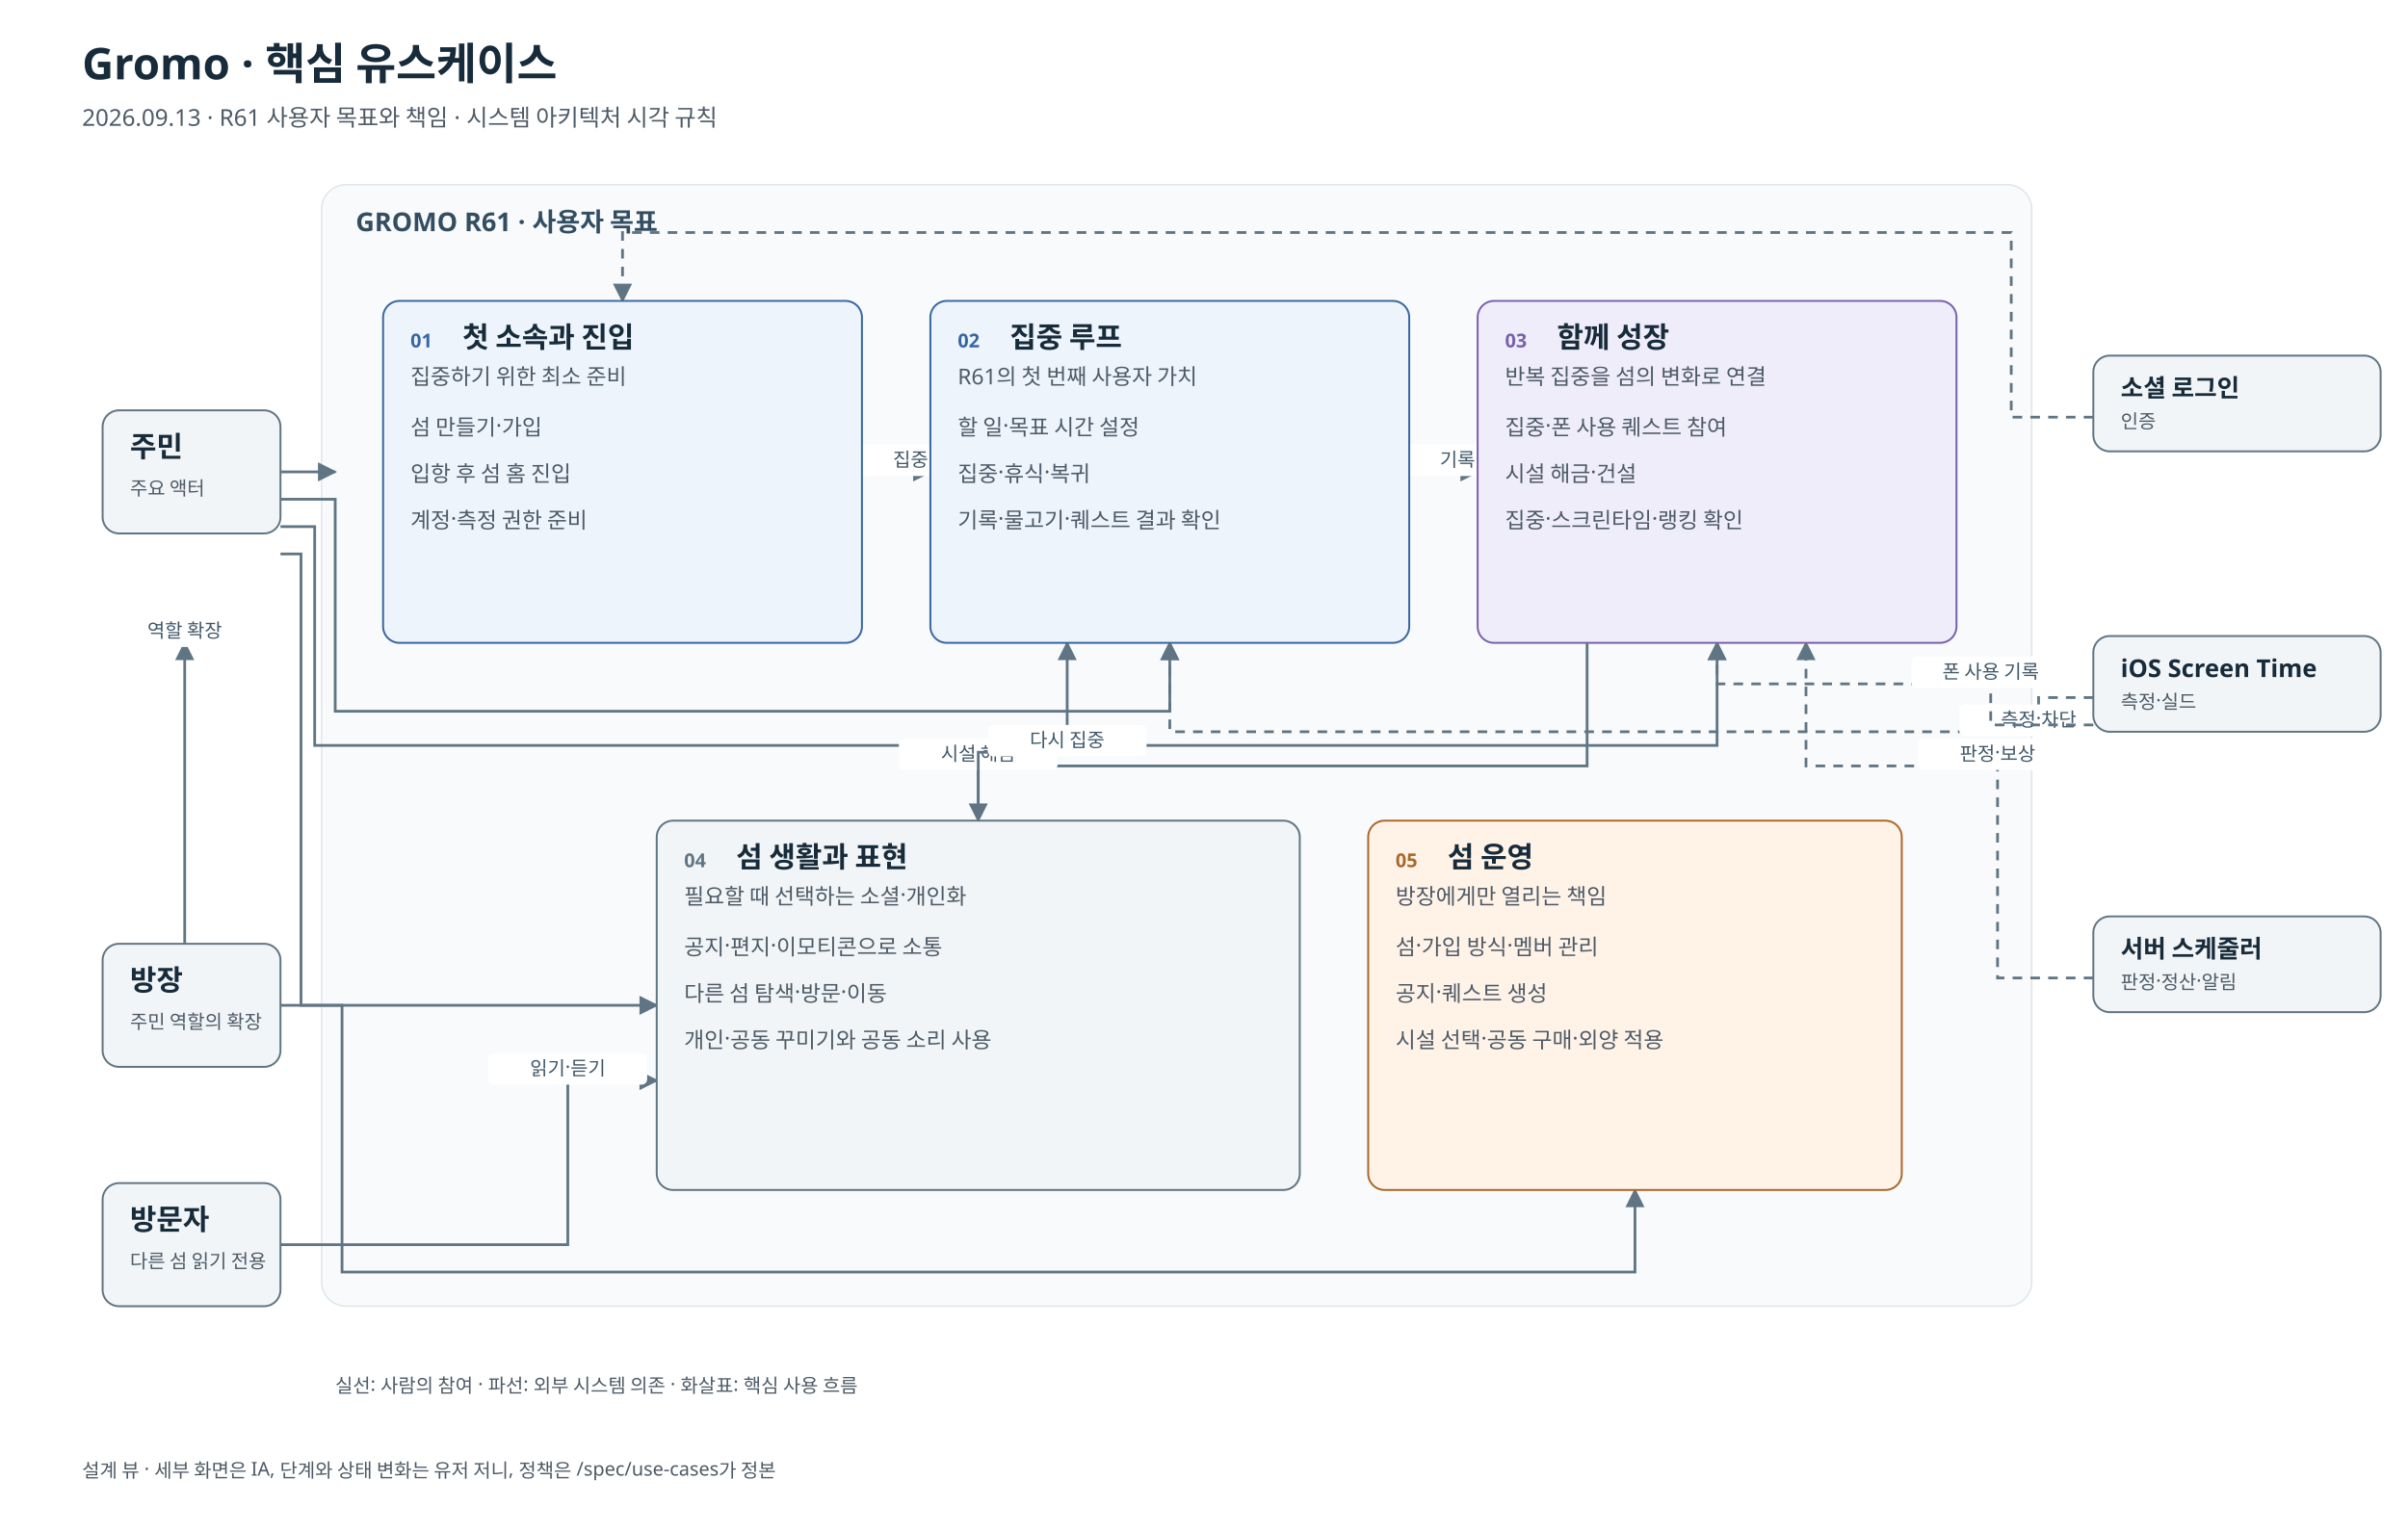
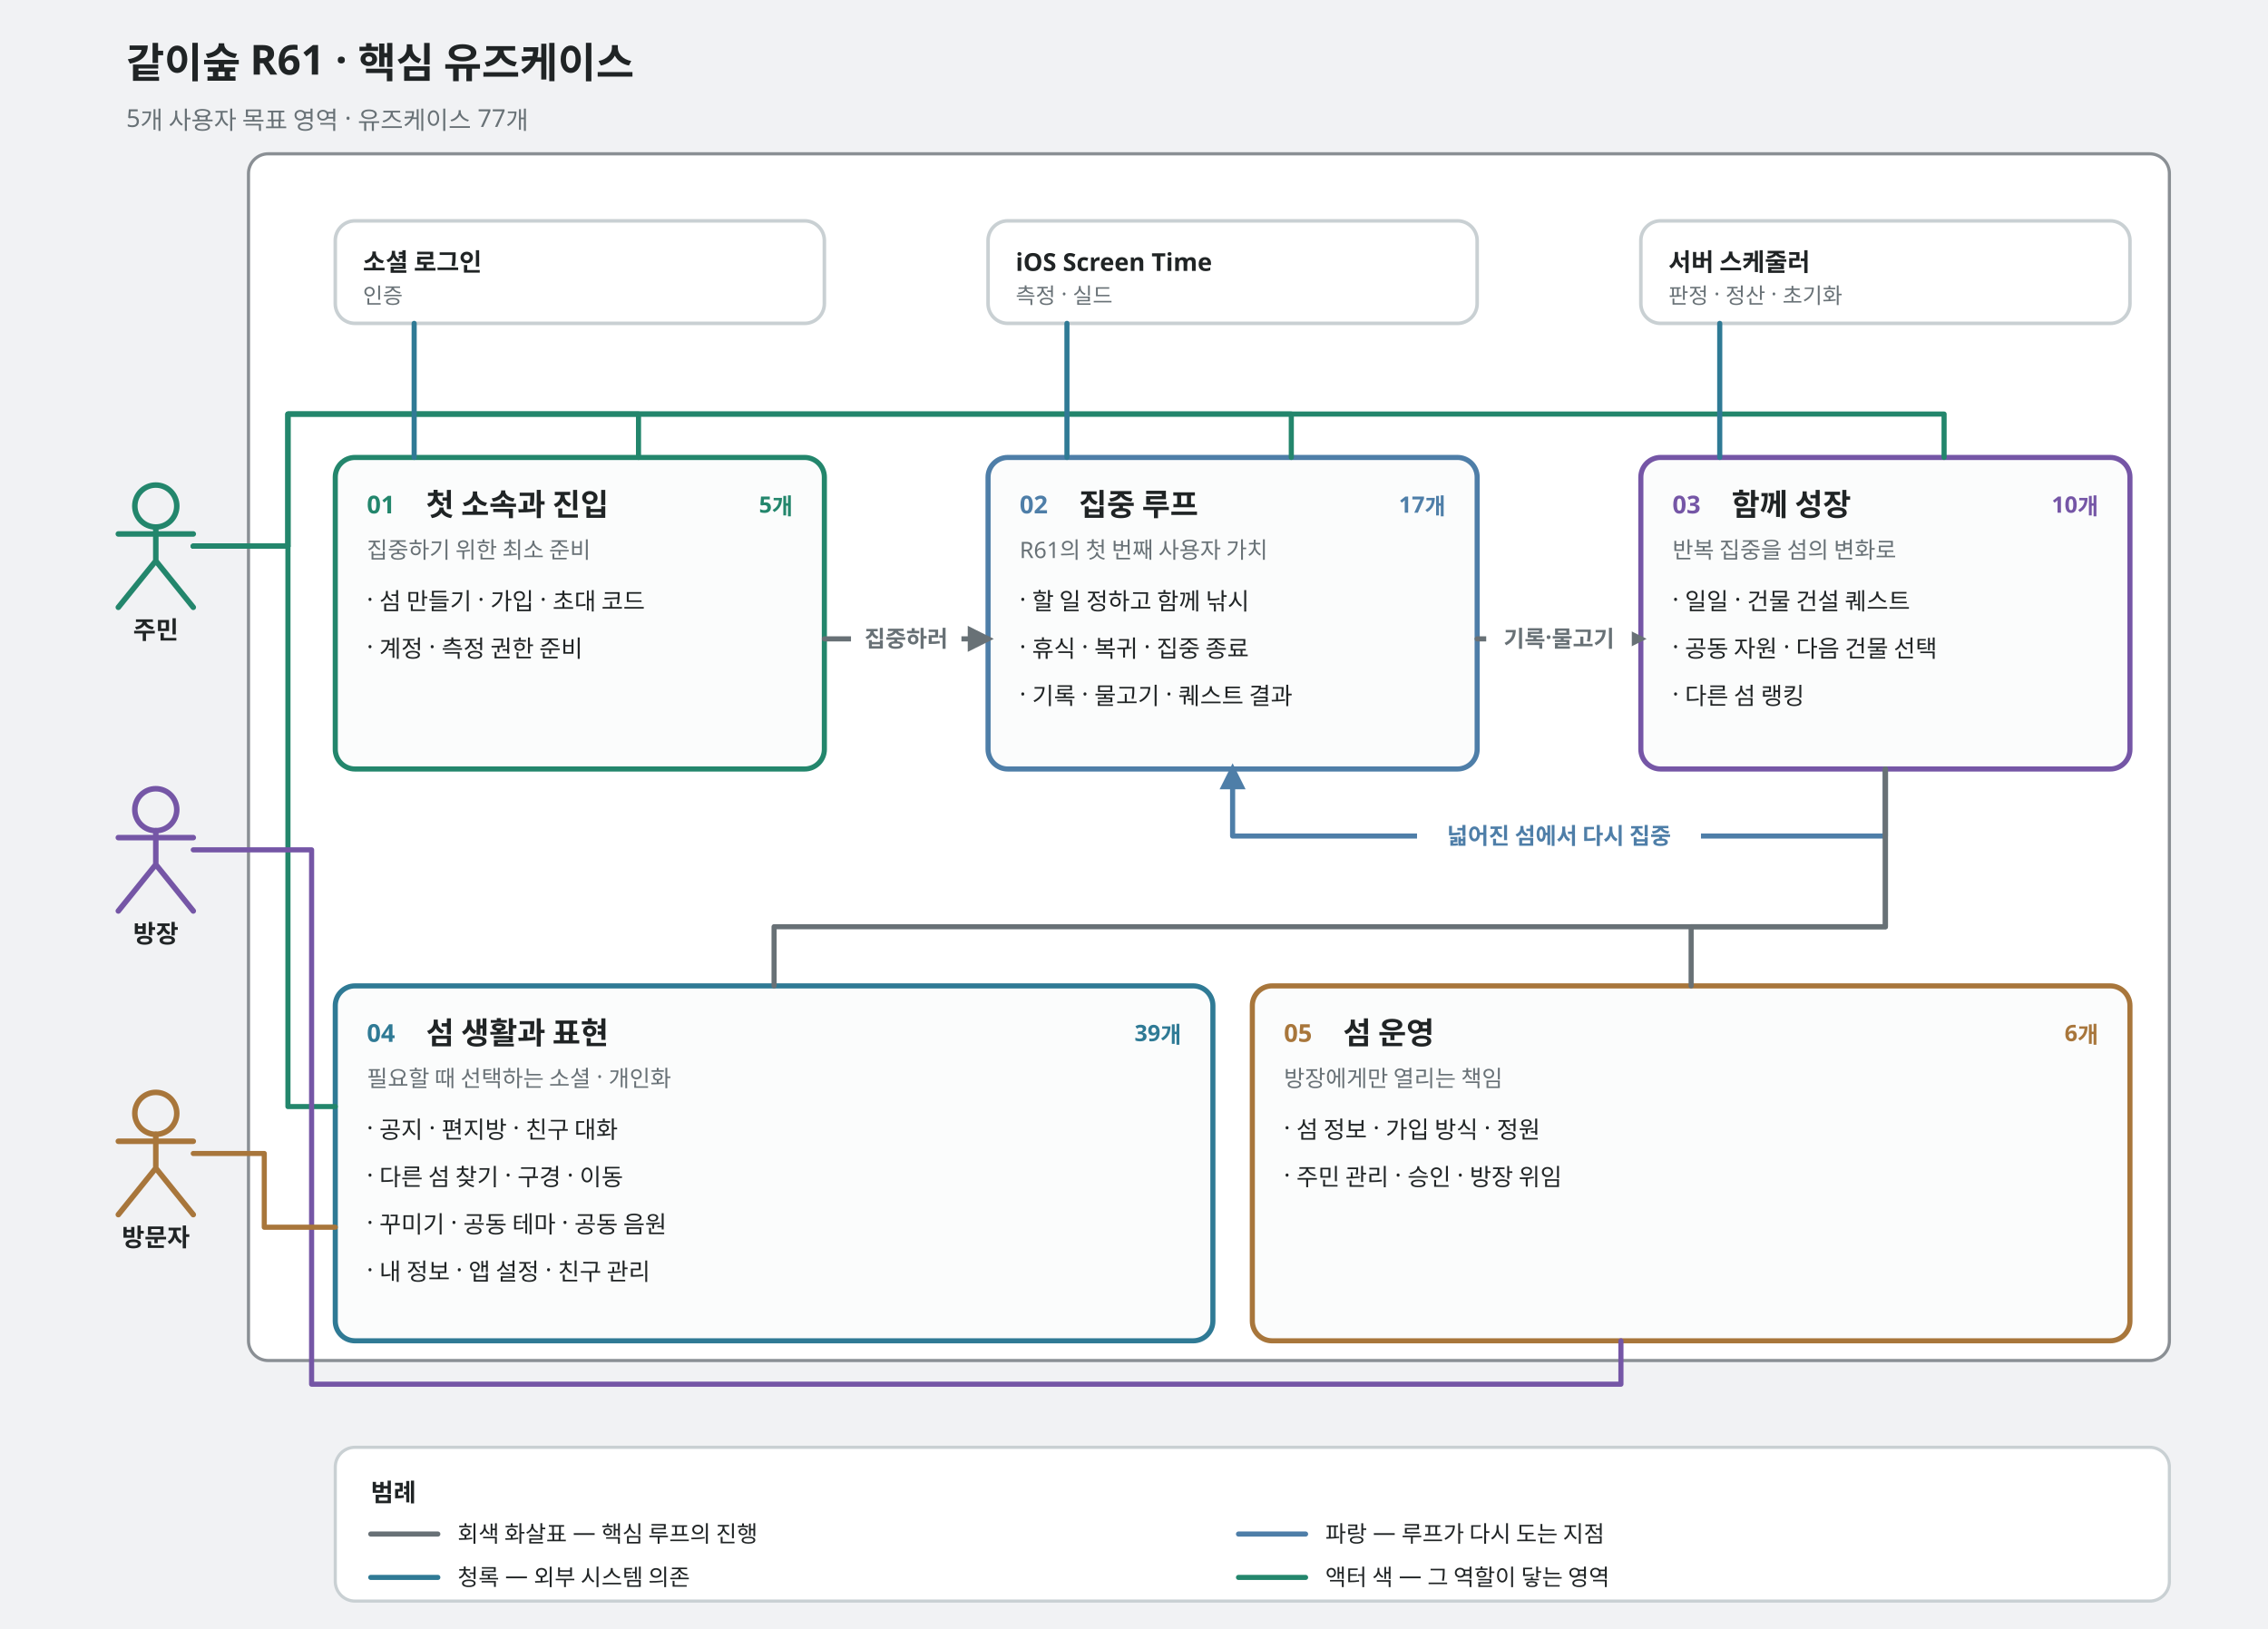
- <svg xmlns="http://www.w3.org/2000/svg" width="1760px" height="1120px" viewBox="0 0 1760 1120" role="img" aria-labelledby="diagramTitle diagramDesc">
-   <defs>
-     <marker id="arrow" viewBox="0 0 10 10" refX="9" refY="5" markerWidth="7" markerHeight="7" orient="auto-start-reverse">
-       <path d="M 0 0 L 10 5 L 0 10 z" fill="#607583" />
-     </marker>
-   </defs>
-   <g data-cell-id="0" />
-   <g data-cell-id="1" />
-   <rect width="1760" height="1120" fill="#ffffff" />
-   <text x="60" y="58" font-family="Apple SD Gothic Neo, Noto Sans KR, sans-serif" font-size="32" font-weight="700" fill="#172b3a" text-anchor="start">Gromo · 핵심 유스케이스</text>
-   <text x="60" y="92" font-family="Apple SD Gothic Neo, Noto Sans KR, sans-serif" font-size="17" font-weight="400" fill="#4d5a66" text-anchor="start">2026.09.13 · R61 사용자 목표와 책임 · 시스템 아키텍처 시각 규칙</text>
+ <svg xmlns="http://www.w3.org/2000/svg" width="1150" height="826" viewBox="-30 0 1150 826" font-family="Pretendard, Apple SD Gothic Neo, Noto Sans KR, sans-serif">
+   <g data-cell-id="bg">
+     <rect x="-40" y="-50" width="1170" height="926" rx="0" fill="#F1F2F4" stroke="none" stroke-width="1" />
+   </g>
+   <g data-cell-id="ttl">
+     <text x="34" y="39.35" font-size="21" fill="#202425" font-weight="700" text-anchor="start">같이숲 R61 · 핵심 유즈케이스</text>
+   </g>
+   <g data-cell-id="sub">
+     <text x="34" y="64.375" font-size="12.5" fill="#687176" font-weight="400" text-anchor="start">5개 사용자 목표 영역 · 유즈케이스 77개</text>
+   </g>
  <g data-cell-id="frame">
-     <rect x="235" y="135" width="1250" height="820" rx="18" fill="#f8fafc" stroke="#dce4eb" />
-   </g>
-   <g data-cell-id="frame_label">
-     <text x="260" y="169" font-family="Apple SD Gothic Neo, Noto Sans KR, sans-serif" font-size="19" font-weight="700" fill="#334d61" text-anchor="start">GROMO R61 · 사용자 목표</text>
-   </g>
-   <g data-cell-id="edge_user_start">
-     <path d="M 205 345 L 245 345" fill="none" stroke="#607583" stroke-width="2" marker-end="url(#arrow)" />
-   </g>
-   <g data-cell-id="edge_user_focus">
-     <path d="M 205 365 L 245 365 L 245 520 L 855 520 L 855 470" fill="none" stroke="#607583" stroke-width="2" marker-end="url(#arrow)" />
-   </g>
-   <g data-cell-id="edge_user_grow">
-     <path d="M 205 385 L 230 385 L 230 545 L 1255 545 L 1255 470" fill="none" stroke="#607583" stroke-width="2" marker-end="url(#arrow)" />
-   </g>
-   <g data-cell-id="edge_user_life">
-     <path d="M 205 405 L 220 405 L 220 735 L 480 735" fill="none" stroke="#607583" stroke-width="2" marker-end="url(#arrow)" />
-   </g>
-   <g data-cell-id="edge_host_user">
-     <path d="M 135 690 L 135 470" fill="none" stroke="#607583" stroke-width="2" marker-end="url(#arrow)" />
-     <rect x="77" y="450" width="116" height="23" rx="4" fill="#ffffff" />
-     <text x="135" y="466" font-family="Apple SD Gothic Neo, Noto Sans KR, sans-serif" font-size="14" font-weight="400" fill="#405768" text-anchor="middle">역할 확장</text>
-   </g>
-   <g data-cell-id="edge_host_operate">
-     <path d="M 205 735 L 250 735 L 250 930 L 1195 930 L 1195 870" fill="none" stroke="#607583" stroke-width="2" marker-end="url(#arrow)" />
-   </g>
-   <g data-cell-id="edge_visitor_life">
-     <path d="M 205 910 L 415 910 L 415 790 L 480 790" fill="none" stroke="#607583" stroke-width="2" marker-end="url(#arrow)" />
-     <rect x="357" y="770" width="116" height="23" rx="4" fill="#ffffff" />
-     <text x="415" y="786" font-family="Apple SD Gothic Neo, Noto Sans KR, sans-serif" font-size="14" font-weight="400" fill="#405768" text-anchor="middle">읽기·듣기</text>
-   </g>
-   <g data-cell-id="edge_auth_start">
-     <path d="M 1530 305 L 1470 305 L 1470 170 L 455 170 L 455 220" fill="none" stroke="#607583" stroke-width="2" stroke-dasharray="7 6" marker-end="url(#arrow)" />
-   </g>
-   <g data-cell-id="edge_screentime_focus">
-     <path d="M 1530 510 L 1490 510 L 1490 535 L 855 535 L 855 470" fill="none" stroke="#607583" stroke-width="2" stroke-dasharray="7 6" marker-end="url(#arrow)" />
-     <rect x="1432" y="515" width="116" height="23" rx="4" fill="#ffffff" />
-     <text x="1490" y="531" font-family="Apple SD Gothic Neo, Noto Sans KR, sans-serif" font-size="14" font-weight="400" fill="#405768" text-anchor="middle">측정·차단</text>
-   </g>
-   <g data-cell-id="edge_screentime_grow">
-     <path d="M 1530 530 L 1455 530 L 1455 500 L 1255 500 L 1255 470" fill="none" stroke="#607583" stroke-width="2" stroke-dasharray="7 6" marker-end="url(#arrow)" />
-     <rect x="1397" y="480" width="116" height="23" rx="4" fill="#ffffff" />
-     <text x="1455" y="496" font-family="Apple SD Gothic Neo, Noto Sans KR, sans-serif" font-size="14" font-weight="400" fill="#405768" text-anchor="middle">폰 사용 기록</text>
-   </g>
-   <g data-cell-id="edge_scheduler_grow">
-     <path d="M 1530 715 L 1460 715 L 1460 560 L 1320 560 L 1320 470" fill="none" stroke="#607583" stroke-width="2" stroke-dasharray="7 6" marker-end="url(#arrow)" />
-     <rect x="1402" y="540" width="116" height="23" rx="4" fill="#ffffff" />
-     <text x="1460" y="556" font-family="Apple SD Gothic Neo, Noto Sans KR, sans-serif" font-size="14" font-weight="400" fill="#405768" text-anchor="middle">판정·보상</text>
-   </g>
-   <g data-cell-id="flow_start_focus">
-     <path d="M 630 345 L 680 345" fill="none" stroke="#607583" stroke-width="2" marker-end="url(#arrow)" />
-     <rect x="622" y="325" width="116" height="23" rx="4" fill="#ffffff" />
-     <text x="680" y="341" font-family="Apple SD Gothic Neo, Noto Sans KR, sans-serif" font-size="14" font-weight="400" fill="#405768" text-anchor="middle">집중 시작</text>
-   </g>
-   <g data-cell-id="flow_focus_grow">
-     <path d="M 1030 345 L 1080 345" fill="none" stroke="#607583" stroke-width="2" marker-end="url(#arrow)" />
-     <rect x="1022" y="325" width="116" height="23" rx="4" fill="#ffffff" />
-     <text x="1080" y="341" font-family="Apple SD Gothic Neo, Noto Sans KR, sans-serif" font-size="14" font-weight="400" fill="#405768" text-anchor="middle">기록·기여</text>
-   </g>
-   <g data-cell-id="flow_grow_life">
-     <path d="M 1160 470 L 1160 560 L 715 560 L 715 600" fill="none" stroke="#607583" stroke-width="2" marker-end="url(#arrow)" />
-     <rect x="657" y="540" width="116" height="23" rx="4" fill="#ffffff" />
-     <text x="715" y="556" font-family="Apple SD Gothic Neo, Noto Sans KR, sans-serif" font-size="14" font-weight="400" fill="#405768" text-anchor="middle">시설 해금</text>
-   </g>
-   <g data-cell-id="flow_life_focus">
-     <path d="M 715 600 L 715 550 L 780 550 L 780 470" fill="none" stroke="#607583" stroke-width="2" marker-end="url(#arrow)" />
-     <rect x="722" y="530" width="116" height="23" rx="4" fill="#ffffff" />
-     <text x="780" y="546" font-family="Apple SD Gothic Neo, Noto Sans KR, sans-serif" font-size="14" font-weight="400" fill="#405768" text-anchor="middle">다시 집중</text>
+     <rect x="96" y="78" width="974" height="612" rx="10" fill="#FFFFFF" stroke="#8A8F94" stroke-width="1.6" />
+   </g>
+   <g data-cell-id="sys_auth">
+     <rect x="140" y="112" width="248" height="52" rx="10" fill="#FFFFFF" stroke="#C9D0D3" stroke-width="1.8" />
+   </g>
+   <g data-cell-id="sys_auth_t">
+     <text x="154" y="137.375" font-size="12.5" fill="#202425" font-weight="700" text-anchor="start">소셜 로그인</text>
+   </g>
+   <g data-cell-id="sys_auth_s">
+     <text x="154" y="153.85" font-size="11" fill="#687176" font-weight="400" text-anchor="start">인증</text>
+   </g>
+   <g data-cell-id="sys_screentime">
+     <rect x="471" y="112" width="248" height="52" rx="10" fill="#FFFFFF" stroke="#C9D0D3" stroke-width="1.8" />
+   </g>
+   <g data-cell-id="sys_screentime_t">
+     <text x="485" y="137.375" font-size="12.5" fill="#202425" font-weight="700" text-anchor="start">iOS Screen Time</text>
+   </g>
+   <g data-cell-id="sys_screentime_s">
+     <text x="485" y="153.85" font-size="11" fill="#687176" font-weight="400" text-anchor="start">측정 · 실드</text>
+   </g>
+   <g data-cell-id="sys_scheduler">
+     <rect x="802" y="112" width="248" height="52" rx="10" fill="#FFFFFF" stroke="#C9D0D3" stroke-width="1.8" />
+   </g>
+   <g data-cell-id="sys_scheduler_t">
+     <text x="816" y="137.375" font-size="12.5" fill="#202425" font-weight="700" text-anchor="start">서버 스케줄러</text>
+   </g>
+   <g data-cell-id="sys_scheduler_s">
+     <text x="816" y="153.85" font-size="11" fill="#687176" font-weight="400" text-anchor="start">판정 · 정산 · 초기화</text>
  </g>
  <g data-cell-id="area_start">
-     <rect x="280" y="220" width="350" height="250" rx="12" fill="#edf4fc" stroke="#3866a0" stroke-width="1.4" />
-   </g>
-   <g data-cell-id="area_start_index">
-     <text x="300" y="254" font-family="Apple SD Gothic Neo, Noto Sans KR, sans-serif" font-size="14" font-weight="700" fill="#3866a0" text-anchor="start">01</text>
-   </g>
-   <g data-cell-id="area_start_title">
-     <text x="338" y="254" font-family="Apple SD Gothic Neo, Noto Sans KR, sans-serif" font-size="21" font-weight="700" fill="#172b3a" text-anchor="start">첫 소속과 진입</text>
-   </g>
-   <g data-cell-id="area_start_caption">
-     <text x="300" y="281" font-family="Apple SD Gothic Neo, Noto Sans KR, sans-serif" font-size="16" font-weight="400" fill="#4d5a66" text-anchor="start">집중하기 위한 최소 준비</text>
-   </g>
-   <g data-cell-id="area_start_case_1">
-     <text x="300" y="318" font-family="Apple SD Gothic Neo, Noto Sans KR, sans-serif" font-size="16" font-weight="400" fill="#4d5a66" text-anchor="start">섬 만들기·가입</text>
-   </g>
-   <g data-cell-id="area_start_case_2">
-     <text x="300" y="352" font-family="Apple SD Gothic Neo, Noto Sans KR, sans-serif" font-size="16" font-weight="400" fill="#4d5a66" text-anchor="start">입항 후 섬 홈 진입</text>
-   </g>
-   <g data-cell-id="area_start_case_3">
-     <text x="300" y="386" font-family="Apple SD Gothic Neo, Noto Sans KR, sans-serif" font-size="16" font-weight="400" fill="#4d5a66" text-anchor="start">계정·측정 권한 준비</text>
+     <rect x="140" y="232" width="248" height="158" rx="10" fill="#FBFCFC" stroke="#23866C" stroke-width="2.6" />
+   </g>
+   <g data-cell-id="area_start_n">
+     <text x="156" y="260.375" font-size="12.5" fill="#23866C" font-weight="700" text-anchor="start">01</text>
+   </g>
+   <g data-cell-id="area_start_h">
+     <text x="186" y="261.425" font-size="15.5" fill="#202425" font-weight="700" text-anchor="start">첫 소속과 진입</text>
+   </g>
+   <g data-cell-id="area_start_c">
+     <text x="372" y="260.025" font-size="11.5" fill="#23866C" font-weight="700" text-anchor="end">5개</text>
+   </g>
+   <g data-cell-id="area_start_l">
+     <text x="156" y="283.025" font-size="11.5" fill="#687176" font-weight="400" text-anchor="start">집중하기 위한 최소 준비</text>
+   </g>
+   <g data-cell-id="i1">
+     <text x="156" y="308.2" font-size="12" fill="#202425" font-weight="400" text-anchor="start">· 섬 만들기 · 가입 · 초대 코드</text>
+   </g>
+   <g data-cell-id="i2">
+     <text x="156" y="332.2" font-size="12" fill="#202425" font-weight="400" text-anchor="start">· 계정 · 측정 권한 준비</text>
  </g>
  <g data-cell-id="area_focus">
-     <rect x="680" y="220" width="350" height="250" rx="12" fill="#edf4fc" stroke="#3866a0" stroke-width="1.4" />
-   </g>
-   <g data-cell-id="area_focus_index">
-     <text x="700" y="254" font-family="Apple SD Gothic Neo, Noto Sans KR, sans-serif" font-size="14" font-weight="700" fill="#3866a0" text-anchor="start">02</text>
-   </g>
-   <g data-cell-id="area_focus_title">
-     <text x="738" y="254" font-family="Apple SD Gothic Neo, Noto Sans KR, sans-serif" font-size="21" font-weight="700" fill="#172b3a" text-anchor="start">집중 루프</text>
-   </g>
-   <g data-cell-id="area_focus_caption">
-     <text x="700" y="281" font-family="Apple SD Gothic Neo, Noto Sans KR, sans-serif" font-size="16" font-weight="400" fill="#4d5a66" text-anchor="start">R61의 첫 번째 사용자 가치</text>
-   </g>
-   <g data-cell-id="area_focus_case_1">
-     <text x="700" y="318" font-family="Apple SD Gothic Neo, Noto Sans KR, sans-serif" font-size="16" font-weight="400" fill="#4d5a66" text-anchor="start">할 일·목표 시간 설정</text>
-   </g>
-   <g data-cell-id="area_focus_case_2">
-     <text x="700" y="352" font-family="Apple SD Gothic Neo, Noto Sans KR, sans-serif" font-size="16" font-weight="400" fill="#4d5a66" text-anchor="start">집중·휴식·복귀</text>
-   </g>
-   <g data-cell-id="area_focus_case_3">
-     <text x="700" y="386" font-family="Apple SD Gothic Neo, Noto Sans KR, sans-serif" font-size="16" font-weight="400" fill="#4d5a66" text-anchor="start">기록·물고기·퀘스트 결과 확인</text>
+     <rect x="471" y="232" width="248" height="158" rx="10" fill="#FBFCFC" stroke="#4E7EA8" stroke-width="2.6" />
+   </g>
+   <g data-cell-id="area_focus_n">
+     <text x="487" y="260.375" font-size="12.5" fill="#4E7EA8" font-weight="700" text-anchor="start">02</text>
+   </g>
+   <g data-cell-id="area_focus_h">
+     <text x="517" y="261.425" font-size="15.5" fill="#202425" font-weight="700" text-anchor="start">집중 루프</text>
+   </g>
+   <g data-cell-id="area_focus_c">
+     <text x="703" y="260.025" font-size="11.5" fill="#4E7EA8" font-weight="700" text-anchor="end">17개</text>
+   </g>
+   <g data-cell-id="area_focus_l">
+     <text x="487" y="283.025" font-size="11.5" fill="#687176" font-weight="400" text-anchor="start">R61의 첫 번째 사용자 가치</text>
+   </g>
+   <g data-cell-id="i3">
+     <text x="487" y="308.2" font-size="12" fill="#202425" font-weight="400" text-anchor="start">· 할 일 정하고 함께 낚시</text>
+   </g>
+   <g data-cell-id="i4">
+     <text x="487" y="332.2" font-size="12" fill="#202425" font-weight="400" text-anchor="start">· 휴식 · 복귀 · 집중 종료</text>
+   </g>
+   <g data-cell-id="i5">
+     <text x="487" y="356.2" font-size="12" fill="#202425" font-weight="400" text-anchor="start">· 기록 · 물고기 · 퀘스트 결과</text>
  </g>
  <g data-cell-id="area_grow">
-     <rect x="1080" y="220" width="350" height="250" rx="12" fill="#f0edfb" stroke="#7860aa" stroke-width="1.4" />
-   </g>
-   <g data-cell-id="area_grow_index">
-     <text x="1100" y="254" font-family="Apple SD Gothic Neo, Noto Sans KR, sans-serif" font-size="14" font-weight="700" fill="#7860aa" text-anchor="start">03</text>
-   </g>
-   <g data-cell-id="area_grow_title">
-     <text x="1138" y="254" font-family="Apple SD Gothic Neo, Noto Sans KR, sans-serif" font-size="21" font-weight="700" fill="#172b3a" text-anchor="start">함께 성장</text>
-   </g>
-   <g data-cell-id="area_grow_caption">
-     <text x="1100" y="281" font-family="Apple SD Gothic Neo, Noto Sans KR, sans-serif" font-size="16" font-weight="400" fill="#4d5a66" text-anchor="start">반복 집중을 섬의 변화로 연결</text>
-   </g>
-   <g data-cell-id="area_grow_case_1">
-     <text x="1100" y="318" font-family="Apple SD Gothic Neo, Noto Sans KR, sans-serif" font-size="16" font-weight="400" fill="#4d5a66" text-anchor="start">집중·폰 사용 퀘스트 참여</text>
-   </g>
-   <g data-cell-id="area_grow_case_2">
-     <text x="1100" y="352" font-family="Apple SD Gothic Neo, Noto Sans KR, sans-serif" font-size="16" font-weight="400" fill="#4d5a66" text-anchor="start">시설 해금·건설</text>
-   </g>
-   <g data-cell-id="area_grow_case_3">
-     <text x="1100" y="386" font-family="Apple SD Gothic Neo, Noto Sans KR, sans-serif" font-size="16" font-weight="400" fill="#4d5a66" text-anchor="start">집중·스크린타임·랭킹 확인</text>
+     <rect x="802" y="232" width="248" height="158" rx="10" fill="#FBFCFC" stroke="#7556A6" stroke-width="2.6" />
+   </g>
+   <g data-cell-id="area_grow_n">
+     <text x="818" y="260.375" font-size="12.5" fill="#7556A6" font-weight="700" text-anchor="start">03</text>
+   </g>
+   <g data-cell-id="area_grow_h">
+     <text x="848" y="261.425" font-size="15.5" fill="#202425" font-weight="700" text-anchor="start">함께 성장</text>
+   </g>
+   <g data-cell-id="area_grow_c">
+     <text x="1034" y="260.025" font-size="11.5" fill="#7556A6" font-weight="700" text-anchor="end">10개</text>
+   </g>
+   <g data-cell-id="area_grow_l">
+     <text x="818" y="283.025" font-size="11.5" fill="#687176" font-weight="400" text-anchor="start">반복 집중을 섬의 변화로</text>
+   </g>
+   <g data-cell-id="i6">
+     <text x="818" y="308.2" font-size="12" fill="#202425" font-weight="400" text-anchor="start">· 일일 · 건물 건설 퀘스트</text>
+   </g>
+   <g data-cell-id="i7">
+     <text x="818" y="332.2" font-size="12" fill="#202425" font-weight="400" text-anchor="start">· 공동 자원 · 다음 건물 선택</text>
+   </g>
+   <g data-cell-id="i8">
+     <text x="818" y="356.2" font-size="12" fill="#202425" font-weight="400" text-anchor="start">· 다른 섬 랭킹</text>
  </g>
  <g data-cell-id="area_life">
-     <rect x="480" y="600" width="470" height="270" rx="12" fill="#f2f5f7" stroke="#607583" stroke-width="1.4" />
-   </g>
-   <g data-cell-id="area_life_index">
-     <text x="500" y="634" font-family="Apple SD Gothic Neo, Noto Sans KR, sans-serif" font-size="14" font-weight="700" fill="#607583" text-anchor="start">04</text>
-   </g>
-   <g data-cell-id="area_life_title">
-     <text x="538" y="634" font-family="Apple SD Gothic Neo, Noto Sans KR, sans-serif" font-size="21" font-weight="700" fill="#172b3a" text-anchor="start">섬 생활과 표현</text>
-   </g>
-   <g data-cell-id="area_life_caption">
-     <text x="500" y="661" font-family="Apple SD Gothic Neo, Noto Sans KR, sans-serif" font-size="16" font-weight="400" fill="#4d5a66" text-anchor="start">필요할 때 선택하는 소셜·개인화</text>
-   </g>
-   <g data-cell-id="area_life_case_1">
-     <text x="500" y="698" font-family="Apple SD Gothic Neo, Noto Sans KR, sans-serif" font-size="16" font-weight="400" fill="#4d5a66" text-anchor="start">공지·편지·이모티콘으로 소통</text>
-   </g>
-   <g data-cell-id="area_life_case_2">
-     <text x="500" y="732" font-family="Apple SD Gothic Neo, Noto Sans KR, sans-serif" font-size="16" font-weight="400" fill="#4d5a66" text-anchor="start">다른 섬 탐색·방문·이동</text>
-   </g>
-   <g data-cell-id="area_life_case_3">
-     <text x="500" y="766" font-family="Apple SD Gothic Neo, Noto Sans KR, sans-serif" font-size="16" font-weight="400" fill="#4d5a66" text-anchor="start">개인·공동 꾸미기와 공동 소리 사용</text>
+     <rect x="140" y="500" width="445" height="180" rx="10" fill="#FBFCFC" stroke="#2F7A95" stroke-width="2.6" />
+   </g>
+   <g data-cell-id="area_life_n">
+     <text x="156" y="528.375" font-size="12.5" fill="#2F7A95" font-weight="700" text-anchor="start">04</text>
+   </g>
+   <g data-cell-id="area_life_h">
+     <text x="186" y="529.425" font-size="15.5" fill="#202425" font-weight="700" text-anchor="start">섬 생활과 표현</text>
+   </g>
+   <g data-cell-id="area_life_c">
+     <text x="569" y="528.025" font-size="11.5" fill="#2F7A95" font-weight="700" text-anchor="end">39개</text>
+   </g>
+   <g data-cell-id="area_life_l">
+     <text x="156" y="551.025" font-size="11.5" fill="#687176" font-weight="400" text-anchor="start">필요할 때 선택하는 소셜 · 개인화</text>
+   </g>
+   <g data-cell-id="i9">
+     <text x="156" y="576.2" font-size="12" fill="#202425" font-weight="400" text-anchor="start">· 공지 · 편지방 · 친구 대화</text>
+   </g>
+   <g data-cell-id="i10">
+     <text x="156" y="600.2" font-size="12" fill="#202425" font-weight="400" text-anchor="start">· 다른 섬 찾기 · 구경 · 이동</text>
+   </g>
+   <g data-cell-id="i11">
+     <text x="156" y="624.2" font-size="12" fill="#202425" font-weight="400" text-anchor="start">· 꾸미기 · 공동 테마 · 공동 음원</text>
+   </g>
+   <g data-cell-id="i12">
+     <text x="156" y="648.2" font-size="12" fill="#202425" font-weight="400" text-anchor="start">· 내 정보 · 앱 설정 · 친구 관리</text>
  </g>
  <g data-cell-id="area_operate">
-     <rect x="1000" y="600" width="390" height="270" rx="12" fill="#fff3e8" stroke="#a9682b" stroke-width="1.4" />
-   </g>
-   <g data-cell-id="area_operate_index">
-     <text x="1020" y="634" font-family="Apple SD Gothic Neo, Noto Sans KR, sans-serif" font-size="14" font-weight="700" fill="#a9682b" text-anchor="start">05</text>
-   </g>
-   <g data-cell-id="area_operate_title">
-     <text x="1058" y="634" font-family="Apple SD Gothic Neo, Noto Sans KR, sans-serif" font-size="21" font-weight="700" fill="#172b3a" text-anchor="start">섬 운영</text>
-   </g>
-   <g data-cell-id="area_operate_caption">
-     <text x="1020" y="661" font-family="Apple SD Gothic Neo, Noto Sans KR, sans-serif" font-size="16" font-weight="400" fill="#4d5a66" text-anchor="start">방장에게만 열리는 책임</text>
-   </g>
-   <g data-cell-id="area_operate_case_1">
-     <text x="1020" y="698" font-family="Apple SD Gothic Neo, Noto Sans KR, sans-serif" font-size="16" font-weight="400" fill="#4d5a66" text-anchor="start">섬·가입 방식·멤버 관리</text>
-   </g>
-   <g data-cell-id="area_operate_case_2">
-     <text x="1020" y="732" font-family="Apple SD Gothic Neo, Noto Sans KR, sans-serif" font-size="16" font-weight="400" fill="#4d5a66" text-anchor="start">공지·퀘스트 생성</text>
-   </g>
-   <g data-cell-id="area_operate_case_3">
-     <text x="1020" y="766" font-family="Apple SD Gothic Neo, Noto Sans KR, sans-serif" font-size="16" font-weight="400" fill="#4d5a66" text-anchor="start">시설 선택·공동 구매·외양 적용</text>
-   </g>
-   <g data-cell-id="actor_user">
-     <rect x="75" y="300" width="130" height="90" rx="12" fill="#f2f5f7" stroke="#607583" stroke-width="1.4" />
-     <text x="95" y="334" font-family="Apple SD Gothic Neo, Noto Sans KR, sans-serif" font-size="21" font-weight="700" fill="#172b3a" text-anchor="start">주민</text>
-     <text x="95" y="362" font-family="Apple SD Gothic Neo, Noto Sans KR, sans-serif" font-size="14" font-weight="400" fill="#4d5a66" text-anchor="start">주요 액터</text>
-   </g>
-   <g data-cell-id="actor_host">
-     <rect x="75" y="690" width="130" height="90" rx="12" fill="#f2f5f7" stroke="#607583" stroke-width="1.4" />
-     <text x="95" y="724" font-family="Apple SD Gothic Neo, Noto Sans KR, sans-serif" font-size="21" font-weight="700" fill="#172b3a" text-anchor="start">방장</text>
-     <text x="95" y="752" font-family="Apple SD Gothic Neo, Noto Sans KR, sans-serif" font-size="14" font-weight="400" fill="#4d5a66" text-anchor="start">주민 역할의 확장</text>
-   </g>
-   <g data-cell-id="actor_visitor">
-     <rect x="75" y="865" width="130" height="90" rx="12" fill="#f2f5f7" stroke="#607583" stroke-width="1.4" />
-     <text x="95" y="899" font-family="Apple SD Gothic Neo, Noto Sans KR, sans-serif" font-size="21" font-weight="700" fill="#172b3a" text-anchor="start">방문자</text>
-     <text x="95" y="927" font-family="Apple SD Gothic Neo, Noto Sans KR, sans-serif" font-size="14" font-weight="400" fill="#4d5a66" text-anchor="start">다른 섬 읽기 전용</text>
-   </g>
-   <g data-cell-id="system_auth">
-     <rect x="1530" y="260" width="210" height="70" rx="12" fill="#f2f5f7" stroke="#607583" stroke-width="1.4" />
-     <text x="1550" y="290" font-family="Apple SD Gothic Neo, Noto Sans KR, sans-serif" font-size="18" font-weight="700" fill="#172b3a" text-anchor="start">소셜 로그인</text>
-     <text x="1550" y="313" font-family="Apple SD Gothic Neo, Noto Sans KR, sans-serif" font-size="14" font-weight="400" fill="#4d5a66" text-anchor="start">인증</text>
-   </g>
-   <g data-cell-id="system_screentime">
-     <rect x="1530" y="465" width="210" height="70" rx="12" fill="#f2f5f7" stroke="#607583" stroke-width="1.4" />
-     <text x="1550" y="495" font-family="Apple SD Gothic Neo, Noto Sans KR, sans-serif" font-size="18" font-weight="700" fill="#172b3a" text-anchor="start">iOS Screen Time</text>
-     <text x="1550" y="518" font-family="Apple SD Gothic Neo, Noto Sans KR, sans-serif" font-size="14" font-weight="400" fill="#4d5a66" text-anchor="start">측정·실드</text>
-   </g>
-   <g data-cell-id="system_scheduler">
-     <rect x="1530" y="670" width="210" height="70" rx="12" fill="#f2f5f7" stroke="#607583" stroke-width="1.4" />
-     <text x="1550" y="700" font-family="Apple SD Gothic Neo, Noto Sans KR, sans-serif" font-size="18" font-weight="700" fill="#172b3a" text-anchor="start">서버 스케줄러</text>
-     <text x="1550" y="723" font-family="Apple SD Gothic Neo, Noto Sans KR, sans-serif" font-size="14" font-weight="400" fill="#4d5a66" text-anchor="start">판정·정산·알림</text>
+     <rect x="605" y="500" width="445" height="180" rx="10" fill="#FBFCFC" stroke="#A8763B" stroke-width="2.6" />
+   </g>
+   <g data-cell-id="area_operate_n">
+     <text x="621" y="528.375" font-size="12.5" fill="#A8763B" font-weight="700" text-anchor="start">05</text>
+   </g>
+   <g data-cell-id="area_operate_h">
+     <text x="651" y="529.425" font-size="15.5" fill="#202425" font-weight="700" text-anchor="start">섬 운영</text>
+   </g>
+   <g data-cell-id="area_operate_c">
+     <text x="1034" y="528.025" font-size="11.5" fill="#A8763B" font-weight="700" text-anchor="end">6개</text>
+   </g>
+   <g data-cell-id="area_operate_l">
+     <text x="621" y="551.025" font-size="11.5" fill="#687176" font-weight="400" text-anchor="start">방장에게만 열리는 책임</text>
+   </g>
+   <g data-cell-id="i13">
+     <text x="621" y="576.2" font-size="12" fill="#202425" font-weight="400" text-anchor="start">· 섬 정보 · 가입 방식 · 정원</text>
+   </g>
+   <g data-cell-id="i14">
+     <text x="621" y="600.2" font-size="12" fill="#202425" font-weight="400" text-anchor="start">· 주민 관리 · 승인 · 방장 위임</text>
+   </g>
+   <g data-cell-id="a_resident">
+     <circle cx="49" cy="256.64" r="10.64" fill="none" stroke="#23866C" stroke-width="2.8" />
+     <path d="M49,267.28 L49,284.44 M30,270.8 L68,270.8 M49,284.44 L30,308 M49,284.44 L68,308" fill="none" stroke="#23866C" stroke-width="2.8" stroke-linecap="round" />
+     <text x="49" y="324" font-size="12.5" fill="#202425" font-weight="700" text-anchor="middle">주민</text>
+   </g>
+   <g data-cell-id="a_host">
+     <circle cx="49" cy="410.64" r="10.64" fill="none" stroke="#7556A6" stroke-width="2.8" />
+     <path d="M49,421.28 L49,438.44 M30,424.8 L68,424.8 M49,438.44 L30,462 M49,438.44 L68,462" fill="none" stroke="#7556A6" stroke-width="2.8" stroke-linecap="round" />
+     <text x="49" y="478" font-size="12.5" fill="#202425" font-weight="700" text-anchor="middle">방장</text>
+   </g>
+   <g data-cell-id="a_visitor">
+     <circle cx="49" cy="564.64" r="10.64" fill="none" stroke="#A8763B" stroke-width="2.8" />
+     <path d="M49,575.28 L49,592.44 M30,578.8 L68,578.8 M49,592.44 L30,616 M49,592.44 L68,616" fill="none" stroke="#A8763B" stroke-width="2.8" stroke-linecap="round" />
+     <text x="49" y="632" font-size="12.5" fill="#202425" font-weight="700" text-anchor="middle">방문자</text>
  </g>
  <g data-cell-id="legend">
-     <text x="245" y="1018" font-family="Apple SD Gothic Neo, Noto Sans KR, sans-serif" font-size="14" font-weight="400" fill="#4d5a66" text-anchor="start">실선: 사람의 참여  ·  파선: 외부 시스템 의존  ·  화살표: 핵심 사용 흐름</text>
-   </g>
-   <text x="60" y="1080" font-family="Apple SD Gothic Neo, Noto Sans KR, sans-serif" font-size="14" font-weight="400" fill="#4d5a66" text-anchor="start">설계 뷰 · 세부 화면은 IA, 단계와 상태 변화는 유저 저니, 정책은 /spec/use-cases가 정본</text>
+     <rect x="140" y="734" width="930" height="78" rx="10" fill="#FFFFFF" stroke="#C9D0D3" stroke-width="1.6" />
+   </g>
+   <g data-cell-id="lg_t">
+     <text x="158" y="761.375" font-size="12.5" fill="#202425" font-weight="700" text-anchor="start">범례</text>
+   </g>
+   <g data-cell-id="lgt25">
+     <text x="202" y="782.025" font-size="11.5" fill="#202425" font-weight="400" text-anchor="start">회색 화살표 — 핵심 루프의 진행</text>
+   </g>
+   <g data-cell-id="lgt27">
+     <text x="642" y="782.025" font-size="11.5" fill="#202425" font-weight="400" text-anchor="start">파랑 — 루프가 다시 도는 지점</text>
+   </g>
+   <g data-cell-id="lgt29">
+     <text x="202" y="804.025" font-size="11.5" fill="#202425" font-weight="400" text-anchor="start">청록 — 외부 시스템 의존</text>
+   </g>
+   <g data-cell-id="lgt31">
+     <text x="642" y="804.025" font-size="11.5" fill="#202425" font-weight="400" text-anchor="start">액터 색 — 그 역할이 닿는 영역</text>
+   </g>
+   <g data-cell-id="flow_1">
+     <path d="M388,324 L471,324" fill="none" stroke="#687176" stroke-width="2.6" stroke-linecap="round" stroke-linejoin="round" />
+     <path d="M471,324 L462,328.5 L462,319.5 Z" fill="#687176" stroke="#687176" stroke-width="2.6" />
+     <rect x="401.5" y="314.57" width="56" height="18.86" rx="3" fill="#FFFFFF" />
+     <text x="429.5" y="328.025" font-size="11.5" fill="#687176" font-weight="600" text-anchor="middle">집중하러</text>
+   </g>
+   <g data-cell-id="flow_2">
+     <path d="M719,324 L802,324" fill="none" stroke="#687176" stroke-width="2.6" stroke-linecap="round" stroke-linejoin="round" />
+     <path d="M802,324 L793,328.5 L793,319.5 Z" fill="#687176" stroke="#687176" stroke-width="2.6" />
+     <rect x="723.587" y="314.57" width="73.825" height="18.86" rx="3" fill="#FFFFFF" />
+     <text x="760.5" y="328.025" font-size="11.5" fill="#687176" font-weight="600" text-anchor="middle">기록·물고기</text>
+   </g>
+   <g data-cell-id="flow_back">
+     <path d="M926,390 L926,424 L595,424 L595,390" fill="none" stroke="#4E7EA8" stroke-width="2.6" stroke-linecap="round" stroke-linejoin="round" />
+     <path d="M595,390 L599.5,399 L590.5,399 Z" fill="#4E7EA8" stroke="#4E7EA8" stroke-width="2.6" />
+     <rect x="688.513" y="414.57" width="143.975" height="18.86" rx="3" fill="#FFFFFF" />
+     <text x="760.5" y="428.025" font-size="11.5" fill="#4E7EA8" font-weight="600" text-anchor="middle">넓어진 섬에서 다시 집중</text>
+   </g>
+   <g data-cell-id="open_life">
+     <path d="M926,390 L926,470 L362.5,470 L362.5,500" fill="none" stroke="#687176" stroke-width="2.6" stroke-linecap="round" stroke-linejoin="round" />
+   </g>
+   <g data-cell-id="open_operate">
+     <path d="M926,390 L926,470 L827.5,470 L827.5,500" fill="none" stroke="#687176" stroke-width="2.6" stroke-linecap="round" stroke-linejoin="round" />
+   </g>
+   <g data-cell-id="e15">
+     <path d="M68,277 L116,277 L116,210 L293.76,210 L293.76,232" fill="none" stroke="#23866C" stroke-width="2.6" stroke-linecap="round" stroke-linejoin="round" />
+   </g>
+   <g data-cell-id="e16">
+     <path d="M68,277 L116,277 L116,210 L624.76,210 L624.76,232" fill="none" stroke="#23866C" stroke-width="2.6" stroke-linecap="round" stroke-linejoin="round" />
+   </g>
+   <g data-cell-id="e17">
+     <path d="M68,277 L116,277 L116,210 L955.76,210 L955.76,232" fill="none" stroke="#23866C" stroke-width="2.6" stroke-linecap="round" stroke-linejoin="round" />
+   </g>
+   <g data-cell-id="e18">
+     <path d="M68,277 L116,277 L116,561.2 L140,561.2" fill="none" stroke="#23866C" stroke-width="2.6" stroke-linecap="round" stroke-linejoin="round" />
+   </g>
+   <g data-cell-id="e19">
+     <path d="M68,431 L128,431 L128,702 L791.9,702 L791.9,680" fill="none" stroke="#7556A6" stroke-width="2.6" stroke-linecap="round" stroke-linejoin="round" />
+   </g>
+   <g data-cell-id="e20">
+     <path d="M68,585 L104,585 L104,622.4 L140,622.4" fill="none" stroke="#A8763B" stroke-width="2.6" stroke-linecap="round" stroke-linejoin="round" />
+   </g>
+   <g data-cell-id="e21">
+     <path d="M180,164 L180,232" fill="none" stroke="#2F7A95" stroke-width="2.6" stroke-linecap="round" stroke-linejoin="round" />
+   </g>
+   <g data-cell-id="e22">
+     <path d="M511,164 L511,232" fill="none" stroke="#2F7A95" stroke-width="2.6" stroke-linecap="round" stroke-linejoin="round" />
+   </g>
+   <g data-cell-id="e23">
+     <path d="M842,164 L842,232" fill="none" stroke="#2F7A95" stroke-width="2.6" stroke-linecap="round" stroke-linejoin="round" />
+   </g>
+   <g data-cell-id="lg24">
+     <path d="M158,778 L192,778" fill="none" stroke="#687176" stroke-width="2.6" stroke-linecap="round" stroke-linejoin="round" />
+   </g>
+   <g data-cell-id="lg26">
+     <path d="M598,778 L632,778" fill="none" stroke="#4E7EA8" stroke-width="2.6" stroke-linecap="round" stroke-linejoin="round" />
+   </g>
+   <g data-cell-id="lg28">
+     <path d="M158,800 L192,800" fill="none" stroke="#2F7A95" stroke-width="2.6" stroke-linecap="round" stroke-linejoin="round" />
+   </g>
+   <g data-cell-id="lg30">
+     <path d="M598,800 L632,800" fill="none" stroke="#23866C" stroke-width="2.6" stroke-linecap="round" stroke-linejoin="round" />
+   </g>
</svg>
